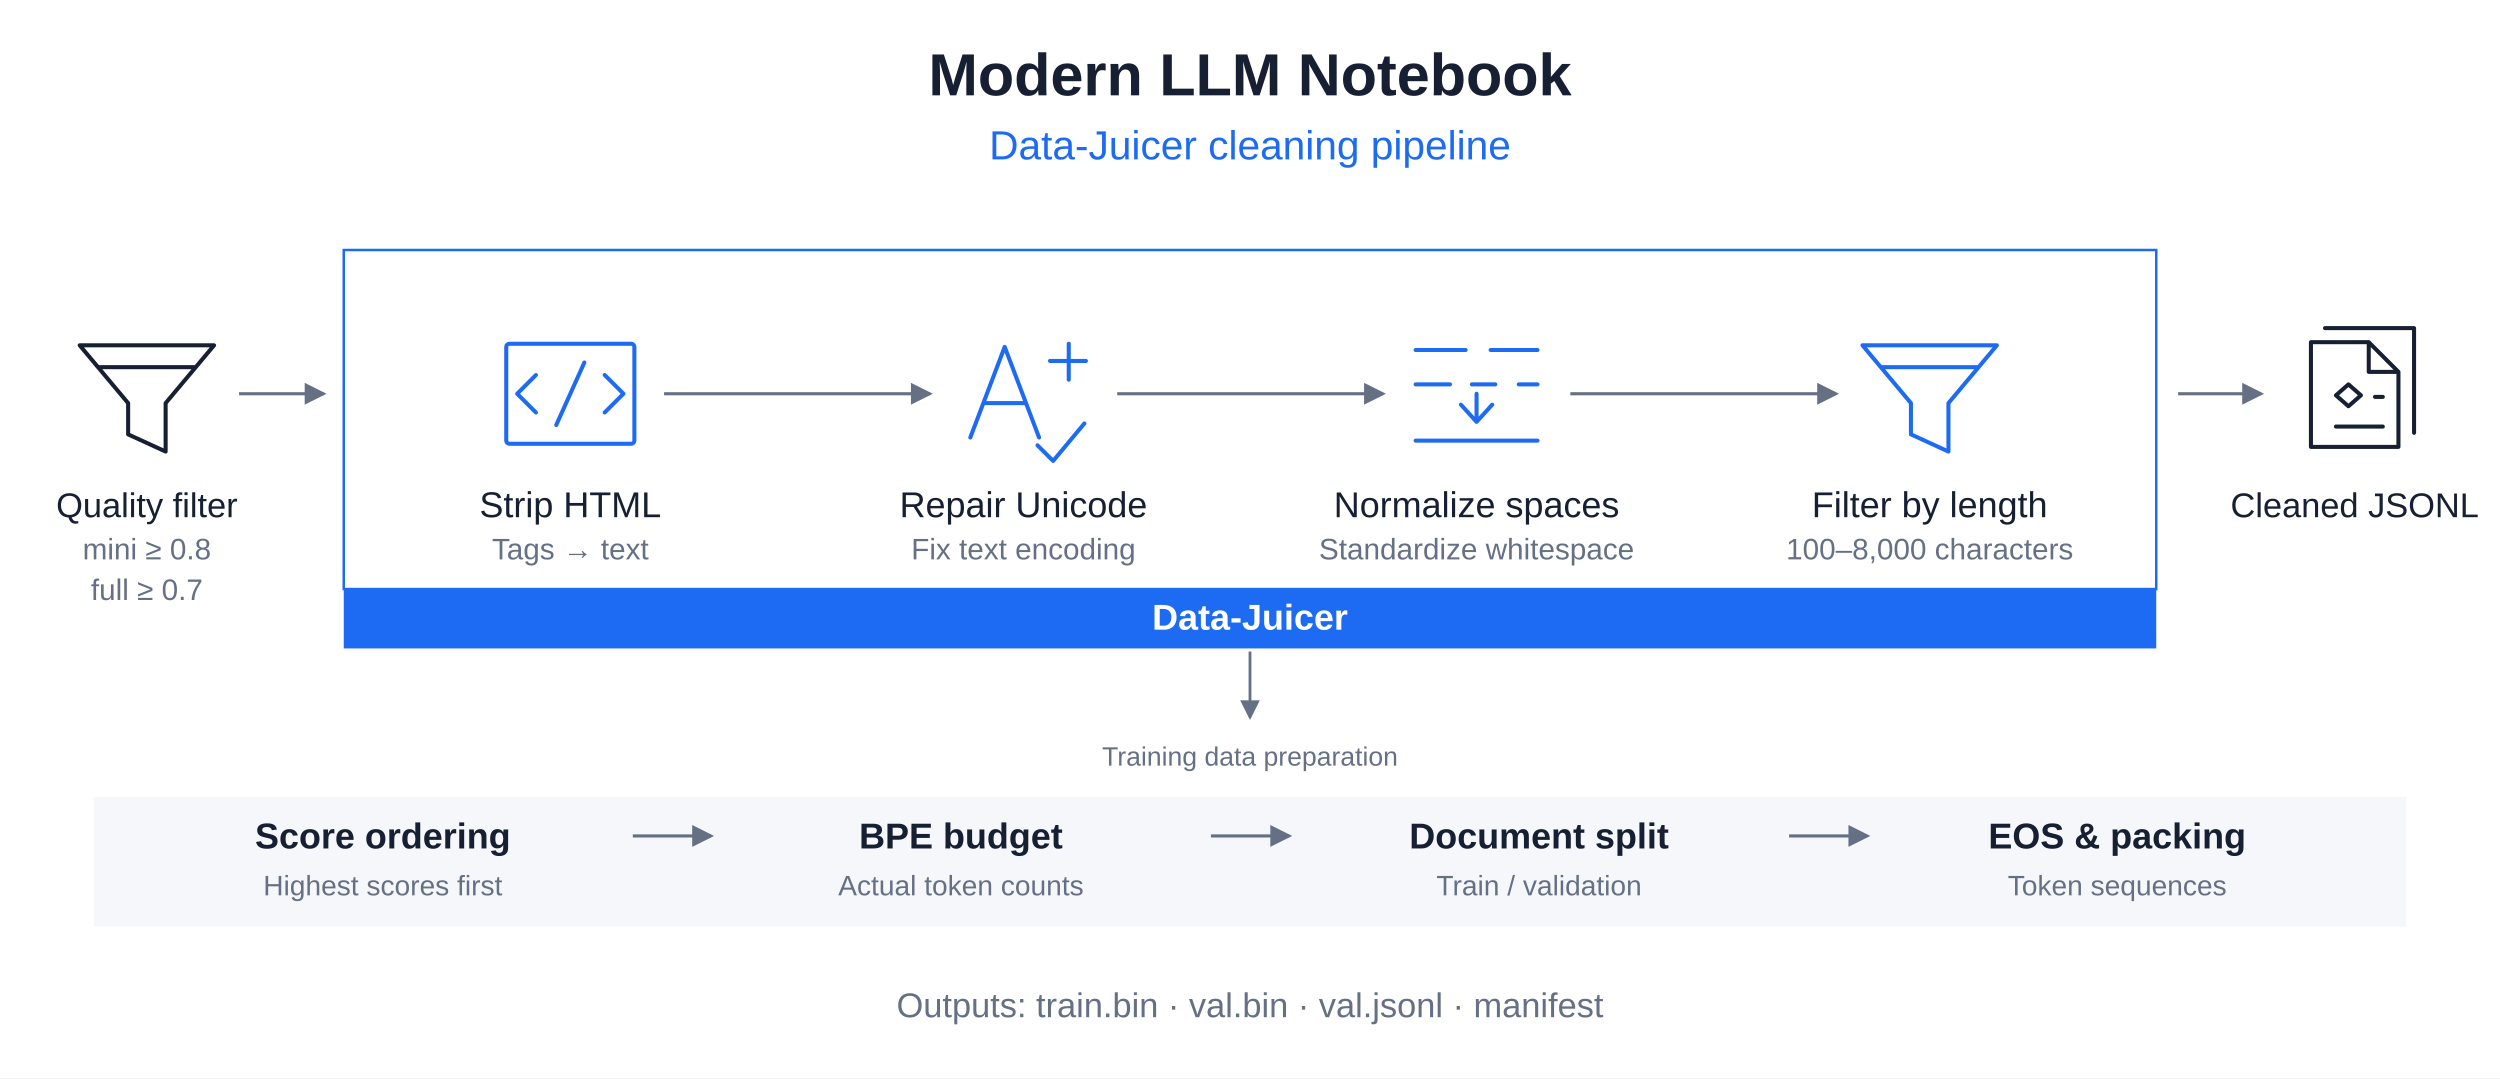
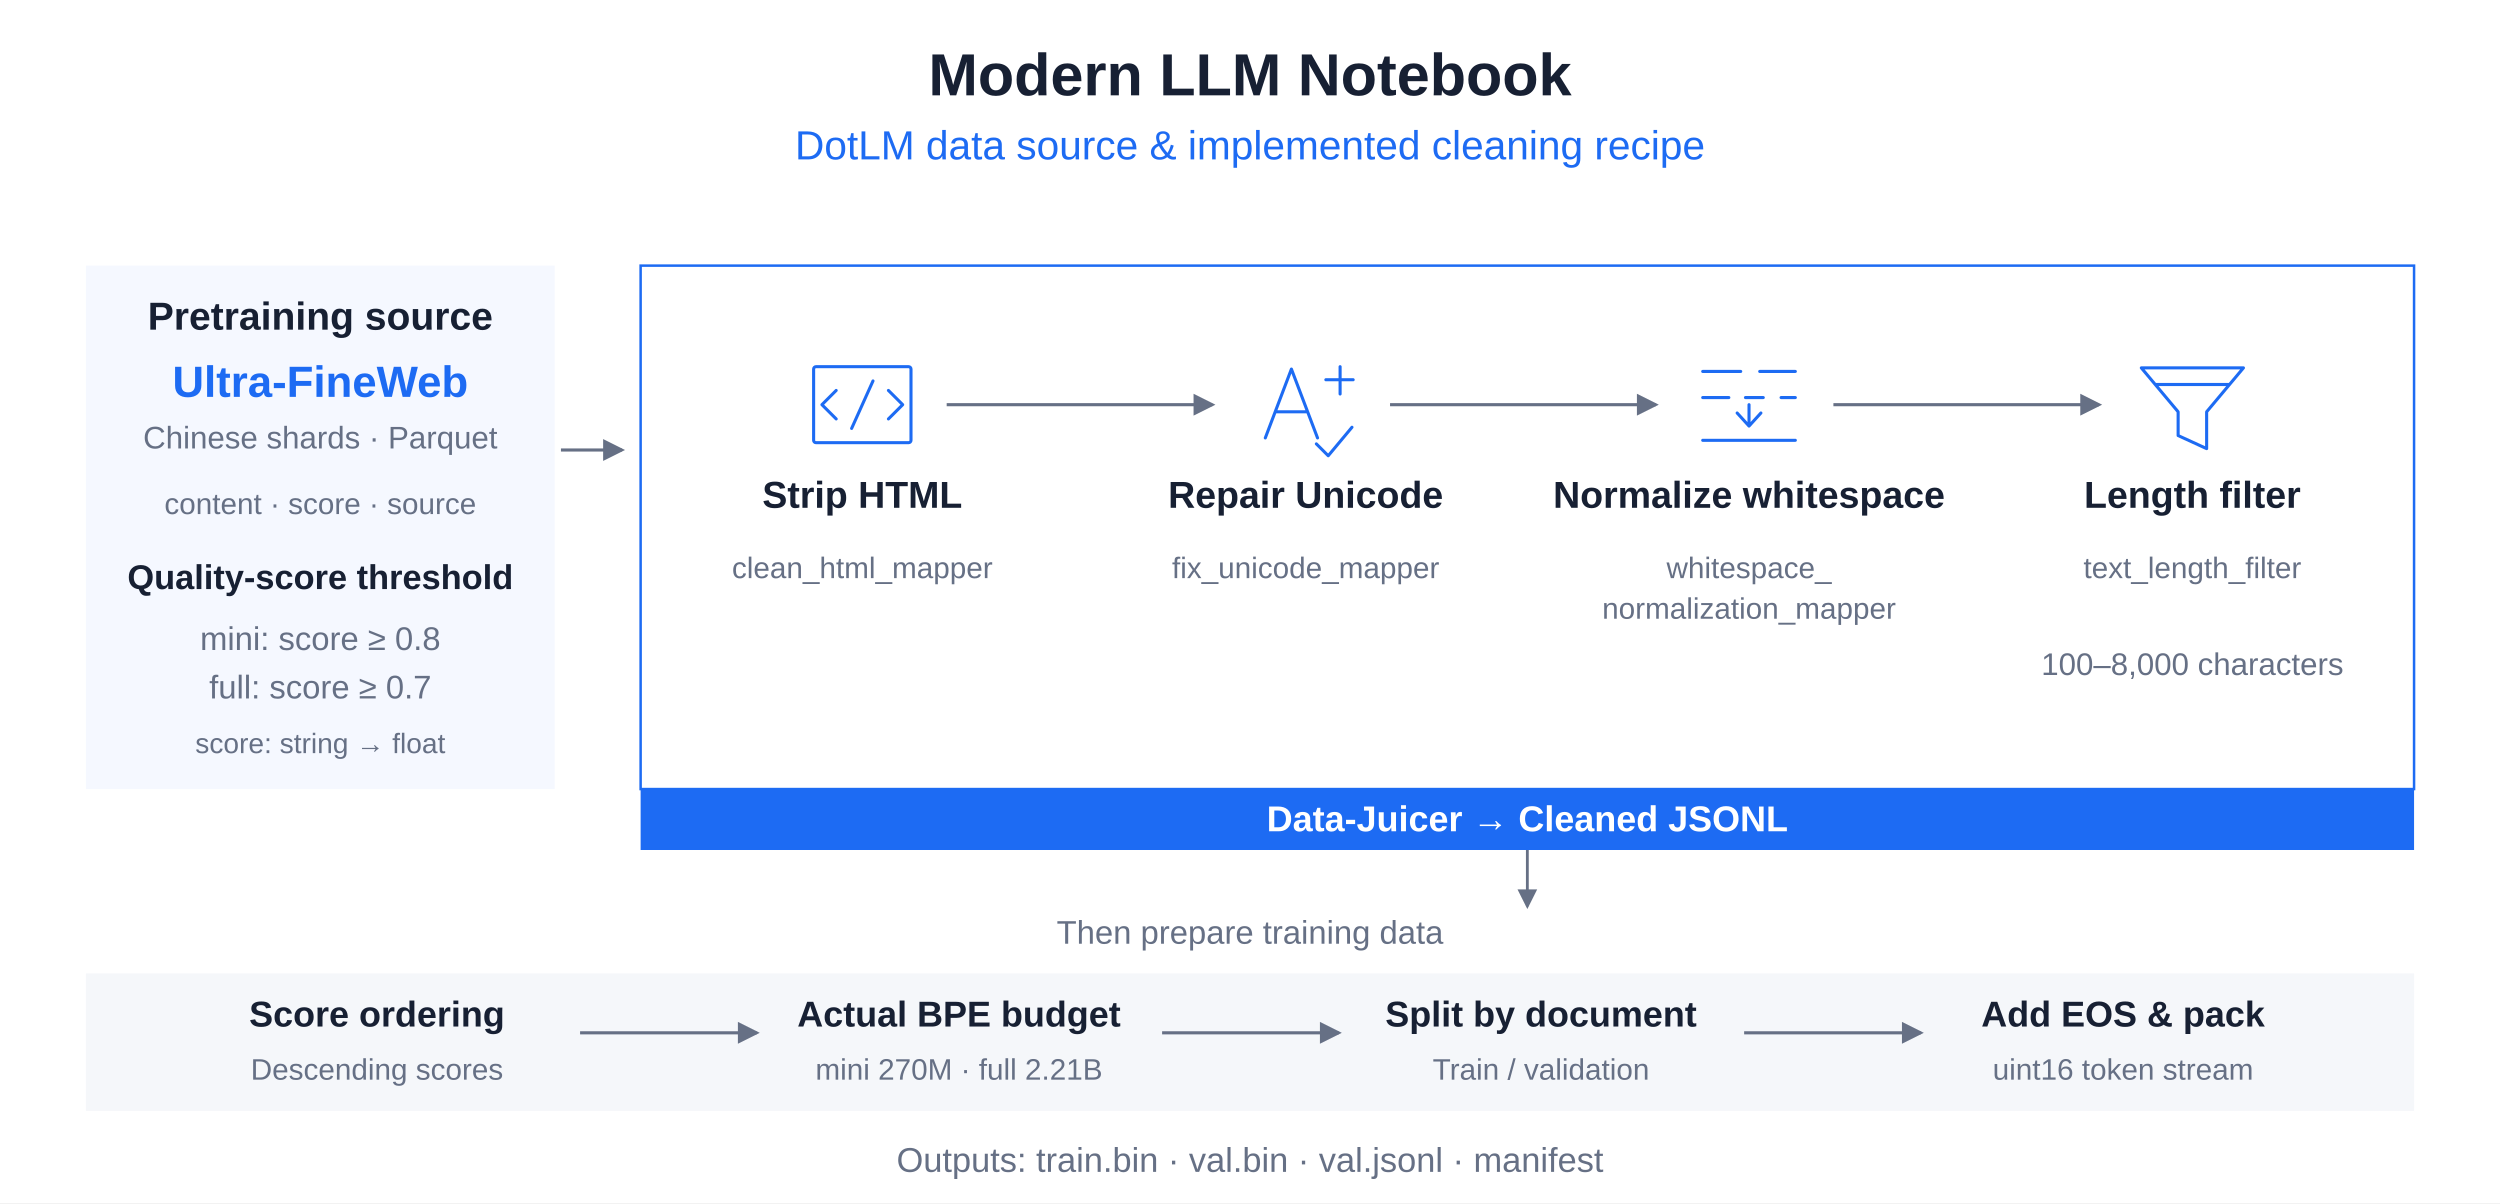
- <svg xmlns="http://www.w3.org/2000/svg" width="1600" height="690" viewBox="0 0 1600 690" role="img" aria-labelledby="title desc">
+ <svg xmlns="http://www.w3.org/2000/svg" width="1600" height="770" viewBox="0 0 1600 770" role="img" aria-labelledby="title desc">
  <defs>
    <marker id="arrow" markerWidth="7" markerHeight="7" refX="6" refY="3.5" orient="auto">
      <path d="M0 0L7 3.5L0 7Z" fill="#667085" />
    </marker>
  </defs>
-   <rect width="1600" height="690" fill="white" />
+   <rect width="1600" height="770" fill="white" />
  <text x="800" y="61" text-anchor="middle" font-family="Arial, PingFang SC, Microsoft YaHei, sans-serif" font-size="38" font-weight="700" fill="#172033">Modern LLM Notebook</text>
-   <text x="800" y="102" text-anchor="middle" font-family="Arial, PingFang SC, Microsoft YaHei, sans-serif" font-size="26" font-weight="400" fill="#1d6bf3">Data-Juicer cleaning pipeline</text>
-   <rect x="220" y="160" width="1160" height="217" fill="white" stroke="#1d6bf3" stroke-width="1.6" />
-   <rect x="220" y="377" width="1160" height="38" fill="#1d6bf3" />
-   <text x="800.0" y="403" text-anchor="middle" font-family="Arial, PingFang SC, Microsoft YaHei, sans-serif" font-size="23" font-weight="700" fill="#fff">Data-Juicer</text>
-   <g transform="translate(94 252) scale(1)" fill="none" stroke="#172033" stroke-width="2.6" stroke-linecap="round" stroke-linejoin="round">
-     <path d="M-43-31H43L12 6V37L-12 26V6ZM-31-17H31" />
-   </g>
-   <text x="94" y="331" text-anchor="middle" font-family="Arial, PingFang SC, Microsoft YaHei, sans-serif" font-size="22" font-weight="400" fill="#172033">Quality filter</text>
-   <text x="94" y="358" text-anchor="middle" font-family="Arial, PingFang SC, Microsoft YaHei, sans-serif" font-size="19" font-weight="400" fill="#667085">mini ≥ 0.8</text>
-   <text x="94" y="384" text-anchor="middle" font-family="Arial, PingFang SC, Microsoft YaHei, sans-serif" font-size="19" font-weight="400" fill="#667085">full ≥ 0.7</text>
-   <path d="M153 252H207" stroke="#667085" stroke-width="2" fill="none" marker-end="url(#arrow)" />
-   <g transform="translate(365 252) scale(1)" fill="none" stroke="#1d6bf3" stroke-width="2.6" stroke-linecap="round" stroke-linejoin="round">
+   <text x="800" y="102" text-anchor="middle" font-family="Arial, PingFang SC, Microsoft YaHei, sans-serif" font-size="26" font-weight="400" fill="#1d6bf3">DotLM data source &amp; implemented cleaning recipe</text>
+   <rect x="55" y="170" width="300" height="335" fill="#f5f8ff" stroke="none" stroke-width="1.6" />
+   <text x="205" y="211" text-anchor="middle" font-family="Arial, PingFang SC, Microsoft YaHei, sans-serif" font-size="25" font-weight="600" fill="#172033">Pretraining source</text>
+   <text x="205" y="254" text-anchor="middle" font-family="Arial, PingFang SC, Microsoft YaHei, sans-serif" font-size="28" font-weight="600" fill="#1d6bf3">Ultra-FineWeb</text>
+   <text x="205" y="287" text-anchor="middle" font-family="Arial, PingFang SC, Microsoft YaHei, sans-serif" font-size="20" font-weight="400" fill="#667085">Chinese shards · Parquet</text>
+   <text x="205" y="329" text-anchor="middle" font-family="Arial, PingFang SC, Microsoft YaHei, sans-serif" font-size="19" font-weight="400" fill="#667085">content · score · source</text>
+   <text x="205" y="377" text-anchor="middle" font-family="Arial, PingFang SC, Microsoft YaHei, sans-serif" font-size="22" font-weight="600" fill="#172033">Quality-score threshold</text>
+   <text x="205" y="416" text-anchor="middle" font-family="Arial, PingFang SC, Microsoft YaHei, sans-serif" font-size="21" font-weight="400" fill="#667085">mini: score ≥ 0.8</text>
+   <text x="205" y="447" text-anchor="middle" font-family="Arial, PingFang SC, Microsoft YaHei, sans-serif" font-size="21" font-weight="400" fill="#667085">full: score ≥ 0.7</text>
+   <text x="205" y="482" text-anchor="middle" font-family="Arial, PingFang SC, Microsoft YaHei, sans-serif" font-size="18" font-weight="400" fill="#667085">score: string → float</text>
+   <path d="M359 288H398" stroke="#667085" stroke-width="2" fill="none" marker-end="url(#arrow)" />
+   <rect x="410" y="170" width="1135" height="335" fill="white" stroke="#1d6bf3" stroke-width="1.6" />
+   <g transform="translate(551.875 259) scale(0.76)" fill="none" stroke="#1d6bf3" stroke-width="2.6" stroke-linecap="round" stroke-linejoin="round">
    <rect x="-41" y="-32" width="82" height="64" rx="2" />
    <path d="M-22-12L-34 0L-22 12M22-12L34 0L22 12M9-20L-9 20" />
  </g>
-   <text x="365" y="331" text-anchor="middle" font-family="Arial, PingFang SC, Microsoft YaHei, sans-serif" font-size="23" font-weight="400" fill="#172033">Strip HTML</text>
-   <text x="365" y="358" text-anchor="middle" font-family="Arial, PingFang SC, Microsoft YaHei, sans-serif" font-size="19" font-weight="400" fill="#667085">Tags → text</text>
-   <path d="M425 252H595" stroke="#667085" stroke-width="2" fill="none" marker-end="url(#arrow)" />
-   <g transform="translate(655 252) scale(1)" fill="none" stroke="#1d6bf3" stroke-width="2.6" stroke-linecap="round" stroke-linejoin="round">
+   <text x="551.875" y="325" text-anchor="middle" font-family="Arial, PingFang SC, Microsoft YaHei, sans-serif" font-size="24" font-weight="600" fill="#172033">Strip HTML</text>
+   <text x="551.875" y="370" text-anchor="middle" font-family="Arial, PingFang SC, Microsoft YaHei, sans-serif" font-size="19" font-weight="400" fill="#667085">clean_html_mapper</text>
+   <path d="M605.875 259H775.875" stroke="#667085" stroke-width="2" fill="none" marker-end="url(#arrow)" />
+   <g transform="translate(835.625 259) scale(0.76)" fill="none" stroke="#1d6bf3" stroke-width="2.6" stroke-linecap="round" stroke-linejoin="round">
    <path d="M-34 28L-12-30L10 28M-25 6H1M17-21H40M29-32V-9M9 33L19 43L39 19" />
  </g>
-   <text x="655" y="331" text-anchor="middle" font-family="Arial, PingFang SC, Microsoft YaHei, sans-serif" font-size="23" font-weight="400" fill="#172033">Repair Unicode</text>
-   <text x="655" y="358" text-anchor="middle" font-family="Arial, PingFang SC, Microsoft YaHei, sans-serif" font-size="19" font-weight="400" fill="#667085">Fix text encoding</text>
-   <path d="M715 252H885" stroke="#667085" stroke-width="2" fill="none" marker-end="url(#arrow)" />
-   <g transform="translate(945 252) scale(1)" fill="none" stroke="#1d6bf3" stroke-width="2.6" stroke-linecap="round" stroke-linejoin="round">
+   <text x="835.625" y="325" text-anchor="middle" font-family="Arial, PingFang SC, Microsoft YaHei, sans-serif" font-size="24" font-weight="600" fill="#172033">Repair Unicode</text>
+   <text x="835.625" y="370" text-anchor="middle" font-family="Arial, PingFang SC, Microsoft YaHei, sans-serif" font-size="19" font-weight="400" fill="#667085">fix_unicode_mapper</text>
+   <path d="M889.625 259H1059.625" stroke="#667085" stroke-width="2" fill="none" marker-end="url(#arrow)" />
+   <g transform="translate(1119.375 259) scale(0.76)" fill="none" stroke="#1d6bf3" stroke-width="2.6" stroke-linecap="round" stroke-linejoin="round">
    <path d="M-39-28H-7M9-28H39M-39-6H-17M-3-6H12M27-6H39M-39 30H39M-10 7L0 18L10 7M0 0V18" />
  </g>
-   <text x="945" y="331" text-anchor="middle" font-family="Arial, PingFang SC, Microsoft YaHei, sans-serif" font-size="23" font-weight="400" fill="#172033">Normalize spaces</text>
-   <text x="945" y="358" text-anchor="middle" font-family="Arial, PingFang SC, Microsoft YaHei, sans-serif" font-size="19" font-weight="400" fill="#667085">Standardize whitespace</text>
-   <path d="M1005 252H1175" stroke="#667085" stroke-width="2" fill="none" marker-end="url(#arrow)" />
-   <g transform="translate(1235 252) scale(1)" fill="none" stroke="#1d6bf3" stroke-width="2.6" stroke-linecap="round" stroke-linejoin="round">
+   <text x="1119.375" y="325" text-anchor="middle" font-family="Arial, PingFang SC, Microsoft YaHei, sans-serif" font-size="24" font-weight="600" fill="#172033">Normalize whitespace</text>
+   <text x="1119.375" y="370" text-anchor="middle" font-family="Arial, PingFang SC, Microsoft YaHei, sans-serif" font-size="19" font-weight="400" fill="#667085">whitespace_</text>
+   <text x="1119.375" y="396" text-anchor="middle" font-family="Arial, PingFang SC, Microsoft YaHei, sans-serif" font-size="19" font-weight="400" fill="#667085">normalization_mapper</text>
+   <path d="M1173.375 259H1343.375" stroke="#667085" stroke-width="2" fill="none" marker-end="url(#arrow)" />
+   <g transform="translate(1403.125 259) scale(0.76)" fill="none" stroke="#1d6bf3" stroke-width="2.6" stroke-linecap="round" stroke-linejoin="round">
    <path d="M-43-31H43L12 6V37L-12 26V6ZM-31-17H31" />
  </g>
-   <text x="1235" y="331" text-anchor="middle" font-family="Arial, PingFang SC, Microsoft YaHei, sans-serif" font-size="23" font-weight="400" fill="#172033">Filter by length</text>
-   <text x="1235" y="358" text-anchor="middle" font-family="Arial, PingFang SC, Microsoft YaHei, sans-serif" font-size="19" font-weight="400" fill="#667085">100–8,000 characters</text>
-   <path d="M1394 252H1447" stroke="#667085" stroke-width="2" fill="none" marker-end="url(#arrow)" />
-   <g transform="translate(1510 252) scale(1)" fill="none" stroke="#172033" stroke-width="2.6" stroke-linecap="round" stroke-linejoin="round">
-     <path d="M-31-33H6L25-14V34H-31ZM6-33V-14H25M-15 1L-7-6L1 1L-7 8ZM10 2H15M-15 21H15" />
-     <path d="M-22-42H35V25" />
-   </g>
-   <text x="1507" y="331" text-anchor="middle" font-family="Arial, PingFang SC, Microsoft YaHei, sans-serif" font-size="22" font-weight="400" fill="#172033">Cleaned JSONL</text>
-   <path d="M800 417V459" fill="none" stroke="#667085" stroke-width="1.8" marker-end="url(#arrow)" />
-   <text x="800" y="490" text-anchor="middle" font-family="Arial, PingFang SC, Microsoft YaHei, sans-serif" font-size="17" font-weight="400" fill="#667085">Training data preparation</text>
-   <rect x="60" y="510" width="1480" height="83" fill="#f5f7fa" />
-   <text x="245.0" y="543" text-anchor="middle" font-family="Arial, PingFang SC, Microsoft YaHei, sans-serif" font-size="23" font-weight="600" fill="#172033">Score ordering</text>
-   <text x="245.0" y="573" text-anchor="middle" font-family="Arial, PingFang SC, Microsoft YaHei, sans-serif" font-size="18" font-weight="400" fill="#667085">Highest scores first</text>
-   <text x="615.0" y="543" text-anchor="middle" font-family="Arial, PingFang SC, Microsoft YaHei, sans-serif" font-size="23" font-weight="600" fill="#172033">BPE budget</text>
-   <text x="615.0" y="573" text-anchor="middle" font-family="Arial, PingFang SC, Microsoft YaHei, sans-serif" font-size="18" font-weight="400" fill="#667085">Actual token counts</text>
-   <text x="985.0" y="543" text-anchor="middle" font-family="Arial, PingFang SC, Microsoft YaHei, sans-serif" font-size="23" font-weight="600" fill="#172033">Document split</text>
-   <text x="985.0" y="573" text-anchor="middle" font-family="Arial, PingFang SC, Microsoft YaHei, sans-serif" font-size="18" font-weight="400" fill="#667085">Train / validation</text>
-   <text x="1355.0" y="543" text-anchor="middle" font-family="Arial, PingFang SC, Microsoft YaHei, sans-serif" font-size="23" font-weight="600" fill="#172033">EOS &amp; packing</text>
-   <text x="1355.0" y="573" text-anchor="middle" font-family="Arial, PingFang SC, Microsoft YaHei, sans-serif" font-size="18" font-weight="400" fill="#667085">Token sequences</text>
-   <path d="M405 535H455" stroke="#667085" stroke-width="2" fill="none" marker-end="url(#arrow)" />
-   <path d="M775 535H825" stroke="#667085" stroke-width="2" fill="none" marker-end="url(#arrow)" />
-   <path d="M1145 535H1195" stroke="#667085" stroke-width="2" fill="none" marker-end="url(#arrow)" />
-   <text x="800" y="651" text-anchor="middle" font-family="Arial, PingFang SC, Microsoft YaHei, sans-serif" font-size="22" font-weight="400" fill="#667085">Outputs: train.bin · val.bin · val.jsonl · manifest</text>
+   <text x="1403.125" y="325" text-anchor="middle" font-family="Arial, PingFang SC, Microsoft YaHei, sans-serif" font-size="24" font-weight="600" fill="#172033">Length filter</text>
+   <text x="1403.125" y="370" text-anchor="middle" font-family="Arial, PingFang SC, Microsoft YaHei, sans-serif" font-size="19" font-weight="400" fill="#667085">text_length_filter</text>
+   <text x="1403.125" y="432" text-anchor="middle" font-family="Arial, PingFang SC, Microsoft YaHei, sans-serif" font-size="20" font-weight="400" fill="#667085">100–8,000 characters</text>
+   <rect x="410" y="505" width="1135" height="39" fill="#1d6bf3" stroke="none" stroke-width="1.6" />
+   <text x="977.5" y="532" text-anchor="middle" font-family="Arial, PingFang SC, Microsoft YaHei, sans-serif" font-size="23" font-weight="600" fill="#fff">Data-Juicer → Cleaned JSONL</text>
+   <path d="M977.5 544V580" stroke="#667085" stroke-width="1.8" fill="none" marker-end="url(#arrow)" />
+   <text x="800" y="604" text-anchor="middle" font-family="Arial, PingFang SC, Microsoft YaHei, sans-serif" font-size="21" font-weight="400" fill="#667085">Then prepare training data</text>
+   <rect x="55" y="623" width="1490" height="88" fill="#f5f7fa" stroke="none" stroke-width="1.6" />
+   <text x="241.25" y="657" text-anchor="middle" font-family="Arial, PingFang SC, Microsoft YaHei, sans-serif" font-size="23" font-weight="600" fill="#172033">Score ordering</text>
+   <text x="241.25" y="691" text-anchor="middle" font-family="Arial, PingFang SC, Microsoft YaHei, sans-serif" font-size="19" font-weight="400" fill="#667085">Descending scores</text>
+   <path d="M371.25 661H484.25" stroke="#667085" stroke-width="2" fill="none" marker-end="url(#arrow)" />
+   <text x="613.75" y="657" text-anchor="middle" font-family="Arial, PingFang SC, Microsoft YaHei, sans-serif" font-size="23" font-weight="600" fill="#172033">Actual BPE budget</text>
+   <text x="613.75" y="691" text-anchor="middle" font-family="Arial, PingFang SC, Microsoft YaHei, sans-serif" font-size="19" font-weight="400" fill="#667085">mini 270M · full 2.21B</text>
+   <path d="M743.75 661H856.75" stroke="#667085" stroke-width="2" fill="none" marker-end="url(#arrow)" />
+   <text x="986.25" y="657" text-anchor="middle" font-family="Arial, PingFang SC, Microsoft YaHei, sans-serif" font-size="23" font-weight="600" fill="#172033">Split by document</text>
+   <text x="986.25" y="691" text-anchor="middle" font-family="Arial, PingFang SC, Microsoft YaHei, sans-serif" font-size="19" font-weight="400" fill="#667085">Train / validation</text>
+   <path d="M1116.25 661H1229.25" stroke="#667085" stroke-width="2" fill="none" marker-end="url(#arrow)" />
+   <text x="1358.75" y="657" text-anchor="middle" font-family="Arial, PingFang SC, Microsoft YaHei, sans-serif" font-size="23" font-weight="600" fill="#172033">Add EOS &amp; pack</text>
+   <text x="1358.75" y="691" text-anchor="middle" font-family="Arial, PingFang SC, Microsoft YaHei, sans-serif" font-size="19" font-weight="400" fill="#667085">uint16 token stream</text>
+   <text x="800" y="750" text-anchor="middle" font-family="Arial, PingFang SC, Microsoft YaHei, sans-serif" font-size="22" font-weight="400" fill="#667085">Outputs: train.bin · val.bin · val.jsonl · manifest</text>
</svg>
